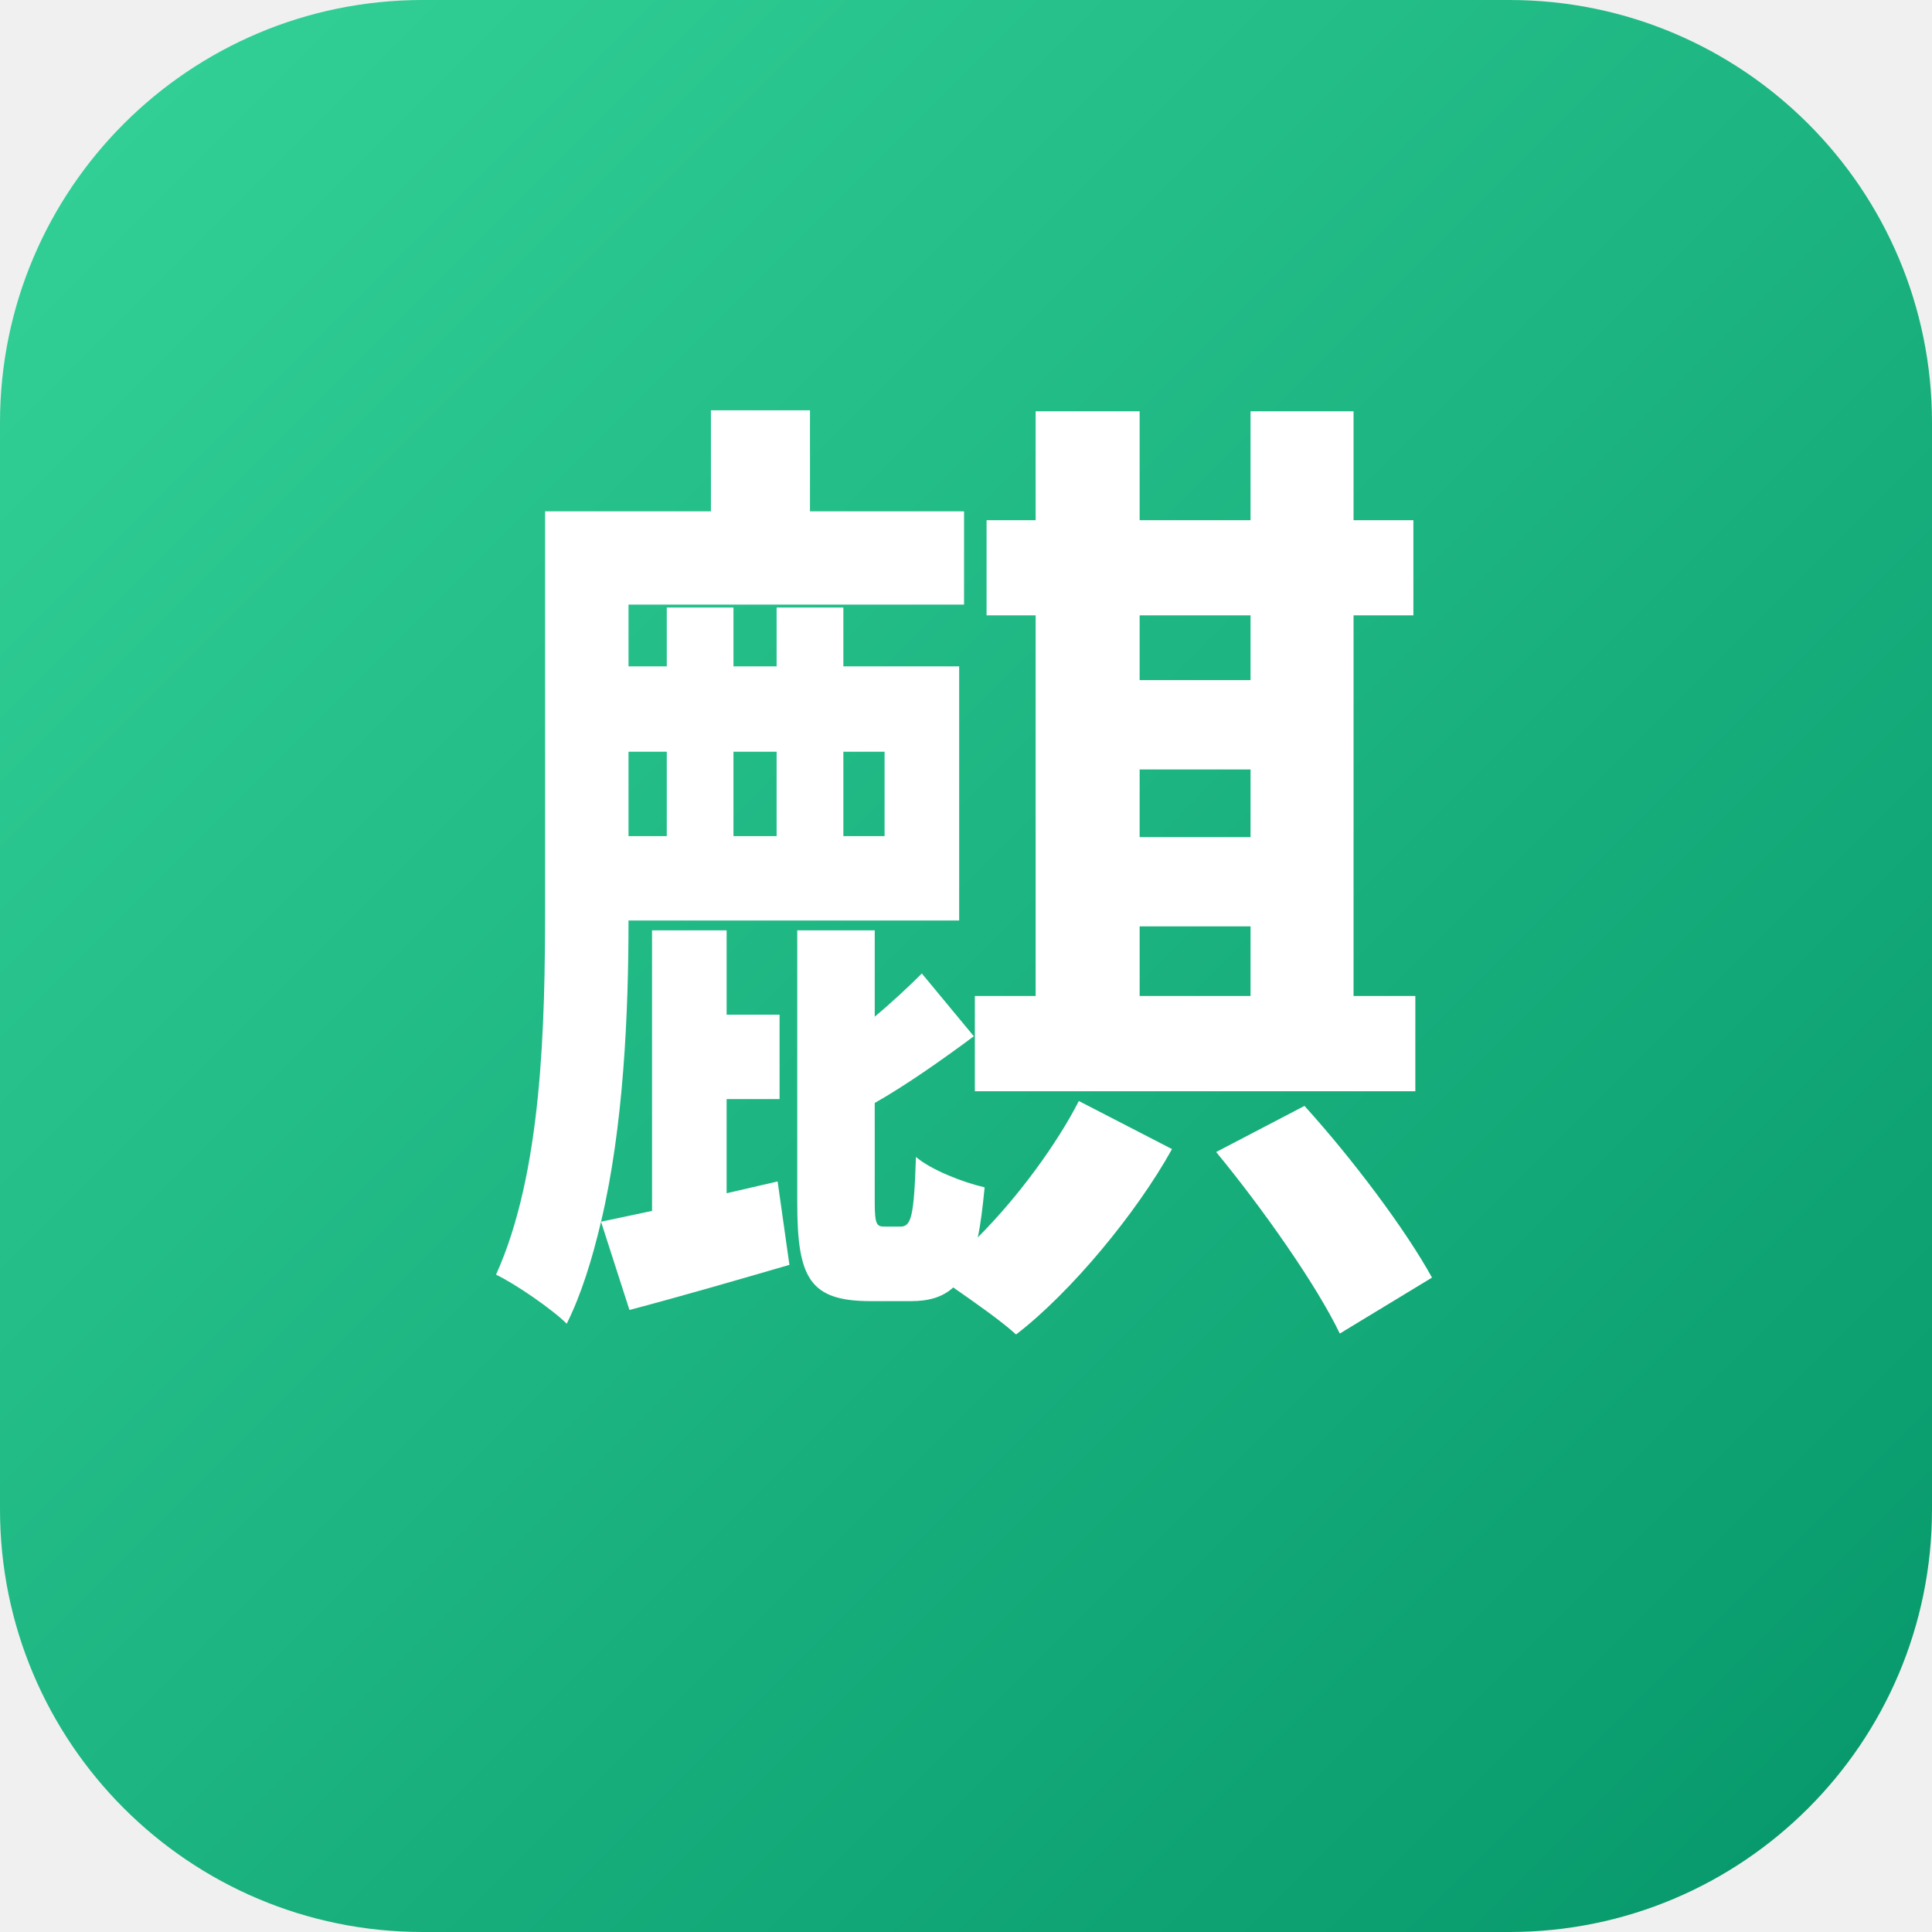
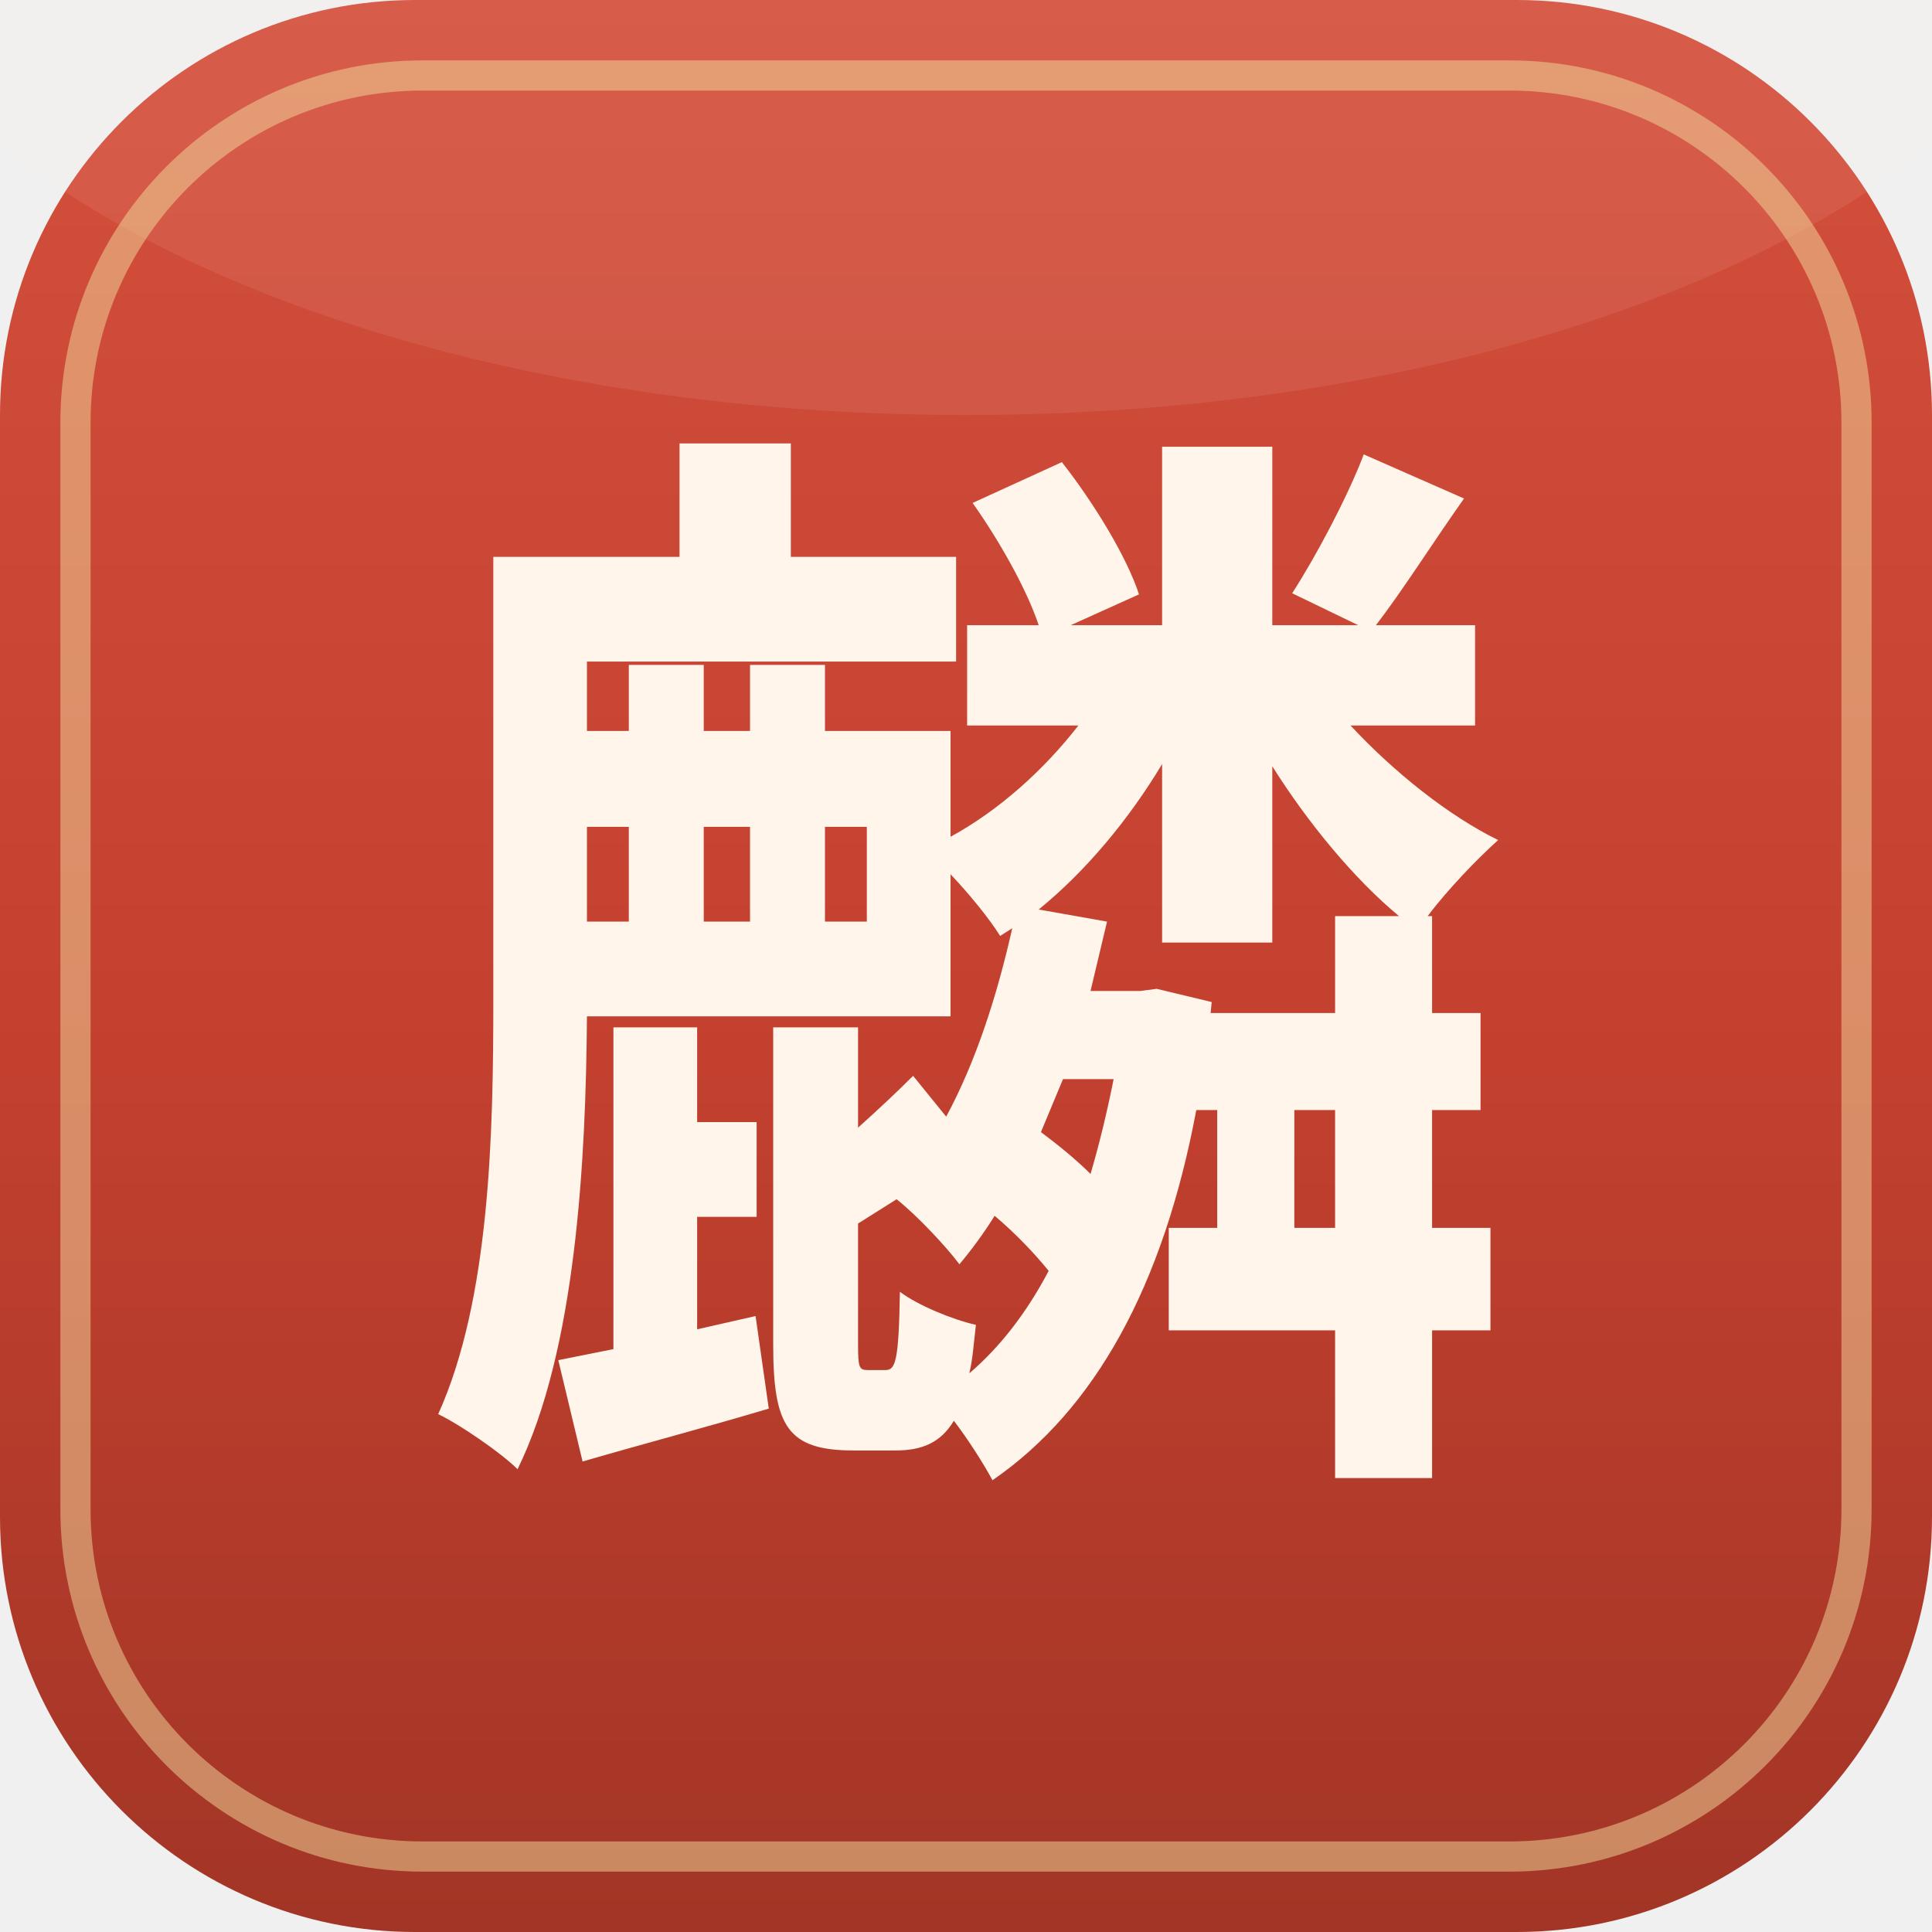
<svg xmlns="http://www.w3.org/2000/svg" width="512" height="512" viewBox="0 0 512 512">
  <defs>
-     <linearGradient id="bgGrad" x1="0%" y1="0%" x2="100%" y2="100%">
-       <stop offset="0%" stop-color="#34d399" />
-       <stop offset="100%" stop-color="#059669" />
+     <linearGradient id="bgGrad" x1="0" y1="0" x2="0" y2="1">
+       <stop offset="0%" stop-color="#d4503d" />
+       <stop offset="55%" stop-color="#c3402f" />
+       <stop offset="100%" stop-color="#a23526" />
    </linearGradient>
  </defs>
-   <rect width="512" height="512" rx="112" fill="url(#bgGrad)" />
-   <text x="256" y="330" font-family="-apple-system, 'PingFang SC', sans-serif" font-size="260" font-weight="700" text-anchor="middle" fill="#ffffff">麒</text>
+   <rect width="512" height="512" rx="110" ry="110" fill="url(#bgGrad)" />
+   <ellipse cx="256" cy="-40" rx="300" ry="150" fill="#fff5eb" opacity="0.08" />
+   <rect x="20" y="20" width="472" height="472" rx="92" ry="92" fill="none" stroke="#f3dc9e" stroke-opacity="0.5" stroke-width="8" />
+   <text x="256" y="366" text-anchor="middle" font-family="'Noto Serif SC','Songti SC','STSong','SimSun',serif" font-size="292" font-weight="700" fill="#fff5eb">麟</text>
</svg>
